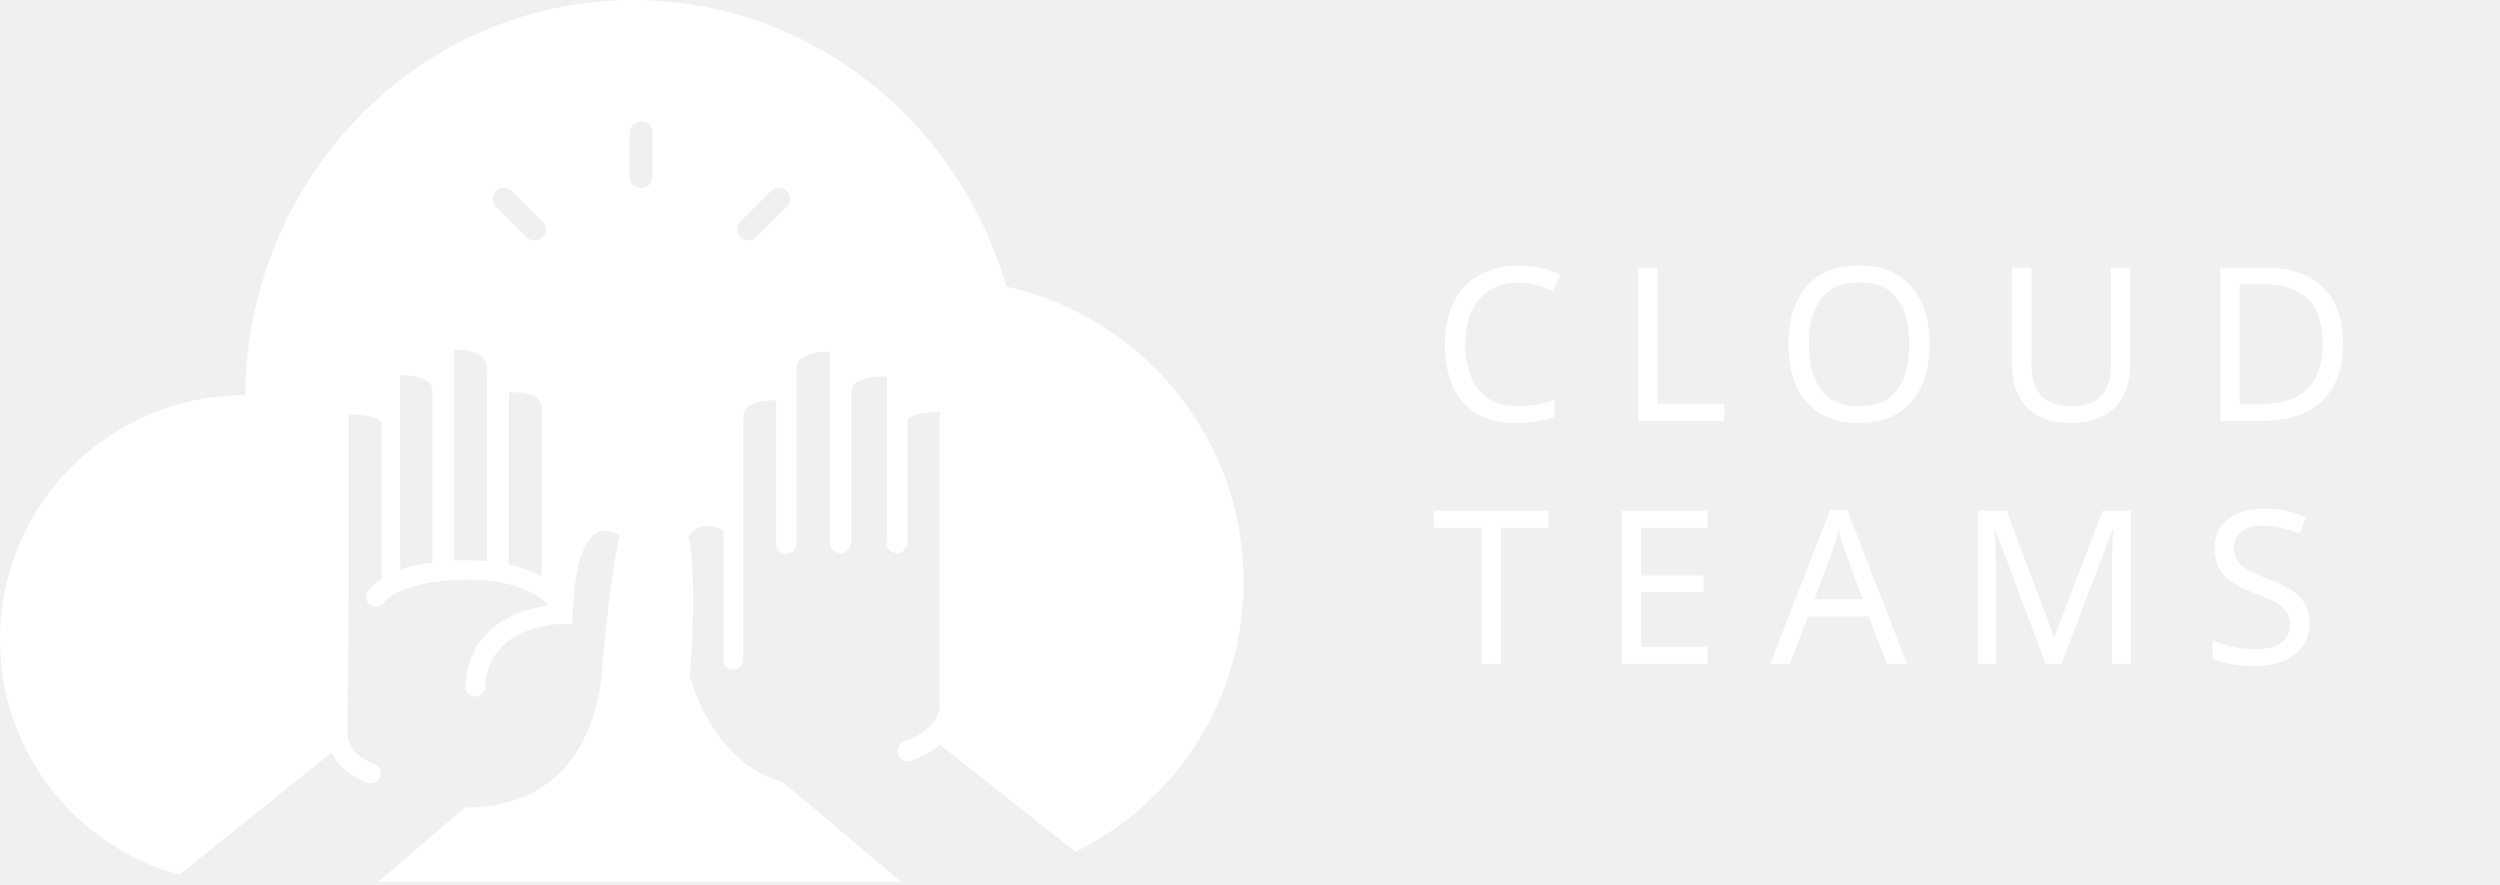
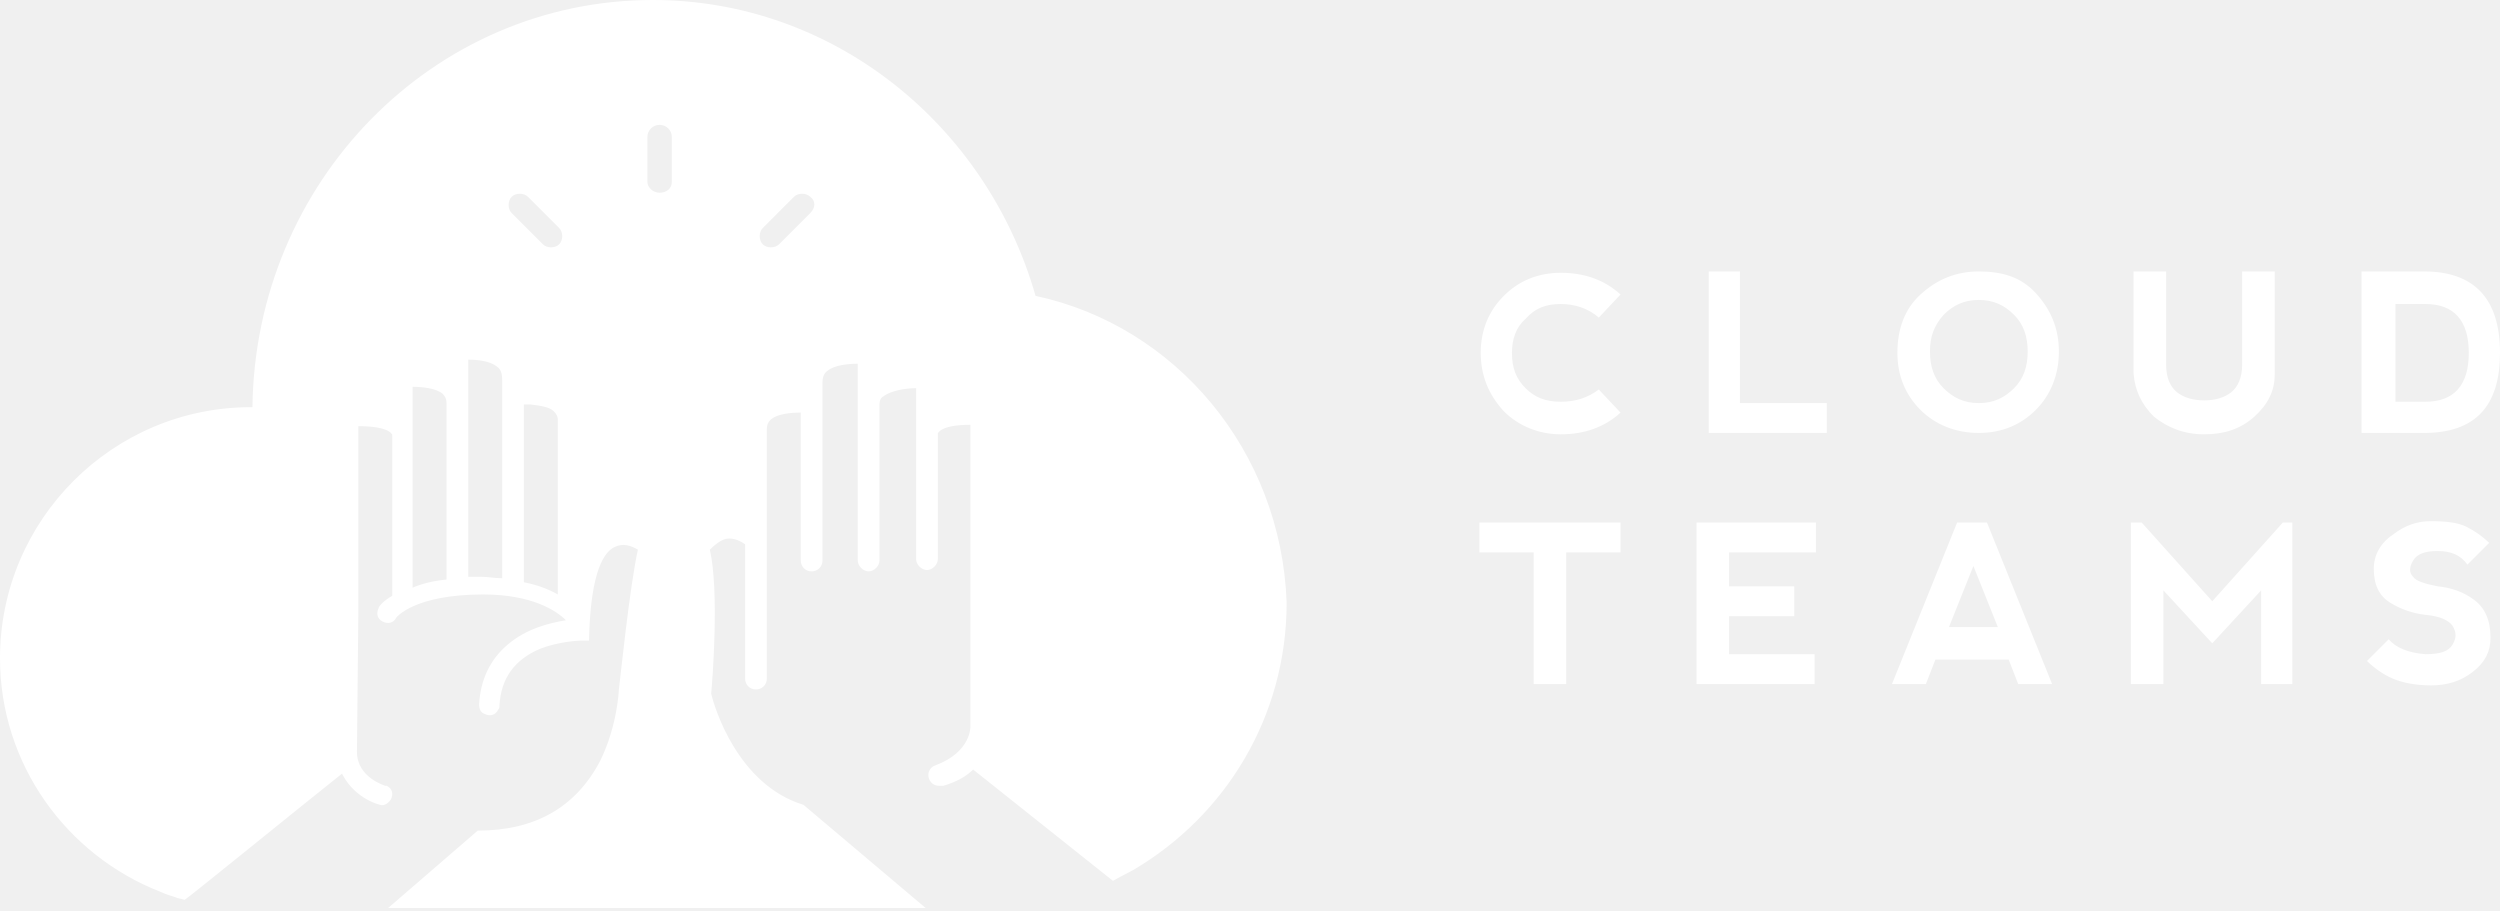
- <svg xmlns="http://www.w3.org/2000/svg" version="1.1" id="Layer_1" x="0px" y="0px" viewBox="0 0 349.8 123.7" style="enable-background:new 0 0 349.8 123.7;" xml:space="preserve">
-   <style type="text/css">
- 	.st0{fill:#5F3566;}
- 	.st1{fill:#5D2E66;}
- 	.st2{fill:#FFFFFF;}
- 	.st3{font-family:'nevis-Bold';}
- 	.st4{font-size:30px;}
- 	.st5{letter-spacing:7;}
- </style>
-   <g>
-     <text transform="matrix(1 0 0 1 200.332 58.8849)">
-       <tspan x="0" y="0" class="st2 st3 st4 st5">CLOUD</tspan>
-       <tspan x="0" y="34" class="st2 st3 st4 st5">TEAMS</tspan>
-     </text>
-     <path class="st2" d="M174,81.4c0-20.2-14.2-37.1-33.2-41.3C134.1,16.9,113.3,0,88.6,0c-29.8,0-54,24.7-54.3,55.3c0,0-0.1,0-0.1,0   C15.3,55.3,0,70.6,0,89.5c0,14.5,9,26.8,21.7,31.8l0,0c0,0,0.7,0.3,2.1,0.7c0.4,0.1,0.8,0.2,1.3,0.4c0.1-0.1,16.1-12.9,21.3-17.1   c1.2,2.5,3.7,3.8,5.2,4.3l0,0c0.6,0.1,1.2-0.2,1.5-0.7c0.4-0.7,0.1-1.5-0.5-1.9c-0.1,0-0.1-0.1-0.2-0.1l0,0c0,0-3.8-1.1-3.8-4.6   l0.2-18.5h0V58c1.7,0,3.7,0.2,4.4,0.9c0.2,0.1,0.2,0.3,0.2,0.4V81c-1.3,0.8-1.8,1.5-1.9,1.7l0,0c0,0,0,0.1-0.1,0.1   c-0.4,0.7-0.1,1.6,0.5,1.9c0.6,0.4,1.5,0.2,1.9-0.5l0,0c0,0,0,0,0,0c0,0,2.4-3.1,11.8-3.1c6.7,0,9.9,2.3,11.2,3.6   c-2.2,0.3-5.4,1.1-7.9,3.2c-2.3,2-3.6,4.7-3.8,8.1l0,0c0,0.5,0.2,1,0.7,1.3c0.7,0.4,1.5,0.1,1.9-0.6c0.1-0.2,0.2-0.4,0.2-0.6l0,0   c0.2-3.7,2.1-6.3,5.5-7.7c2.4-1,4.9-1.1,5.6-1.1l1.1,0c0.1-9.7,2.2-12.2,3.5-12.8c1-0.5,2.3-0.1,3.1,0.4c-1.2,5-2.4,17.5-2.5,19h0   c0,0-0.1,4.9-2.6,9.7c-3.2,6.2-8.8,9.4-16.6,9.4l0,0l0,0c0,0,0,0,0,0v0l-12.1,10.4h70.9h2.3l-16.6-14l0,0c0,0,0,0,0,0l0,0l0,0   C100,106.8,96.9,96,96.5,94.5c0.2-1.9,1.1-13.9-0.2-19.5c0.7-0.8,1.5-1.3,2.3-1.4c1-0.1,2,0.3,2.6,0.7v18h0c0,0,0,0,0,0   c0,0.8,0.6,1.4,1.4,1.4c0.8,0,1.4-0.6,1.4-1.4c0,0,0,0,0,0h0v-34c0-0.6,0.2-0.9,0.5-1.3c0.9-0.8,2.7-1,4-1c0,0,0,0,0.1,0v19.9h0   c0,0.1,0,0.1,0,0.2c0,0.8,0.6,1.4,1.4,1.4c0.8,0,1.4-0.6,1.4-1.4c0-0.1,0-0.1,0-0.2h0V53.4v-1.5c0-0.8,0.2-1.3,0.7-1.7   c0.9-0.8,2.7-1,4-1v26.8h0c0,0.8,0.7,1.4,1.5,1.4c0.8,0,1.5-0.7,1.5-1.5c0-0.1,0-0.2,0-0.3V54.9c0-0.5,0.2-0.9,0.5-1.2   c0.9-0.8,2.9-1.1,4.5-1v6.2v16.6c0,0.1-0.1,0.3-0.1,0.4c0,0.8,0.7,1.5,1.5,1.5c0.8,0,1.5-0.7,1.5-1.5c0-0.1,0-0.2,0-0.3V58.9   c0-0.2,0-0.3,0.2-0.4c0.7-0.6,2.6-0.9,4.3-0.9v20.1h0v20.6l0,0.1c0,0,0.3,3.5-4.9,5.3c-0.6,0.2-1,0.7-1,1.4c0,0.8,0.6,1.4,1.4,1.4   c0.2,0,0.3,0,0.5-0.1c1.8-0.6,3.1-1.4,4-2.2l19,15c0,0,1.7-0.9,2.7-1.5c0,0,0,0,0,0C165.6,110.5,174,96.9,174,81.4z M60.6,78.7   c-1.8,0.2-3.4,0.6-4.6,1V59.3v-6.8c1.3,0,3.2,0.2,4,1c0.4,0.3,0.5,0.7,0.5,1.3V78.7z M68.1,78.5c-0.8-0.1-1.7-0.1-2.7-0.1   c-0.7,0-1.3,0-1.9,0V48.9c1.2,0,2.9,0.2,3.9,1c0.5,0.4,0.7,1,0.7,1.8V78.5z M75.8,80.7c-1.2-0.7-2.7-1.3-4.6-1.7V54.9   c0.3,0,0.6,0,1,0c1.4,0.1,2.6,0.4,3.1,0.9c0.3,0.3,0.5,0.7,0.5,1.1V80.7z M75.9,33.2c-0.6,0.6-1.6,0.6-2.2,0l-4.3-4.3   c-0.6-0.6-0.6-1.6,0-2.2s1.6-0.6,2.2,0l4.3,4.3C76.6,31.6,76.6,32.6,75.9,33.2z M91.3,24.7c0,0.9-0.7,1.6-1.6,1.6s-1.6-0.7-1.6-1.6   v-6.1c0-0.9,0.7-1.6,1.6-1.6s1.6,0.7,1.6,1.6V24.7z M110.1,28.9l-4.3,4.3c-0.6,0.6-1.6,0.6-2.2,0c-0.6-0.6-0.6-1.6,0-2.2l4.3-4.3   c0.6-0.6,1.6-0.6,2.2,0C110.7,27.3,110.7,28.3,110.1,28.9z" />
-   </g>
+ <svg xmlns="http://www.w3.org/2000/svg" id="Layer_1" viewBox="0 0 184.2 67.1">
+   <style>.st0{fill:#FFF}</style>
+   <path class="st0" d="M115 22.4c1 0 2 .3 2.8 1l1.6-1.7c-1.2-1.1-2.7-1.6-4.4-1.6-1.7 0-3.1.6-4.2 1.7s-1.7 2.5-1.7 4.2c0 1.7.6 3.1 1.7 4.3 1.1 1.1 2.6 1.7 4.2 1.7 1.7 0 3.2-.5 4.4-1.6l-1.6-1.7c-.8.6-1.7.9-2.8.9-1.1 0-1.9-.3-2.6-1-.7-.7-1-1.5-1-2.6 0-1 .3-1.9 1-2.5.7-.8 1.5-1.1 2.6-1.1zM128.2 20h-2.3v11.9h8.7v-2.2h-6.4zM145.8 20c-1.7 0-3.1.6-4.3 1.7s-1.7 2.6-1.7 4.3c0 1.7.6 3.1 1.7 4.2s2.6 1.7 4.3 1.7 3.1-.6 4.2-1.7 1.7-2.6 1.7-4.3-.6-3.1-1.7-4.3-2.5-1.6-4.2-1.6zm2.6 8.6c-.7.7-1.5 1.1-2.6 1.1s-1.9-.4-2.6-1.1c-.7-.7-1-1.6-1-2.7s.3-1.9 1-2.7c.7-.7 1.5-1.1 2.6-1.1s1.9.4 2.6 1.1 1 1.6 1 2.7-.3 2-1 2.7zM158.7 30.7c1 .8 2.2 1.3 3.7 1.3s2.7-.4 3.7-1.3 1.5-1.9 1.5-3.1V20h-2.4v6.9c0 .9-.3 1.6-.8 2-.5.4-1.2.6-2 .6s-1.5-.2-2-.6c-.5-.4-.8-1.1-.8-2V20h-2.4v7.5c.1 1.3.6 2.3 1.5 3.2zM184.2 26c0-4-1.9-6-5.6-6H174v11.9h4.6c3.8 0 5.6-2 5.6-5.9zm-7.7-3.6h2.2c2.1 0 3.2 1.2 3.2 3.6 0 2.4-1.1 3.6-3.2 3.6h-2.2v-7.2zM109 40.7h4v9.7h2.4v-9.7h4v-2.2H109zM125 50.4h8.7v-2.2h-6.3v-2.8h4.8v-2.2h-4.8v-2.5h6.4v-2.2H125zM144.2 38.5l-4.8 11.9h2.5l.7-1.8h5.4l.7 1.8h2.5l-4.8-11.9h-2.2zm-.6 7.7l1.8-4.5 1.8 4.5h-3.6zM163 44.3l-5.2-5.8h-.8v11.9h2.4v-6.9l3.6 3.9 3.6-3.9v6.9h2.3V38.5h-.7zM182.3 44.2c-.8-.6-1.7-.9-2.7-1-1-.2-1.6-.4-1.8-.7-.3-.3-.3-.7 0-1.2s.9-.7 1.8-.7c1 0 1.7.3 2.2 1l1.6-1.6c-.5-.5-1.1-.9-1.7-1.2-.6-.3-1.5-.4-2.6-.4-1 0-1.9.3-2.8 1-.9.6-1.4 1.5-1.4 2.5 0 1.2.4 2 1.2 2.5.8.5 1.7.8 2.6.9 1.1.1 1.7.4 2 .8.3.5.3.9 0 1.4-.3.5-.9.7-2 .7-1.3-.1-2.2-.5-2.7-1.1l-1.6 1.6c.5.5 1.2 1 1.9 1.3.7.3 1.7.5 2.8.5 1.2 0 2.2-.3 3.1-1 .9-.7 1.3-1.5 1.3-2.5 0-1.3-.4-2.2-1.2-2.8zM76.3 21.8C72.7 9.2 61.4 0 48.1 0 31.9 0 18.8 13.4 18.6 30h-.1C8.3 30 0 38.3 0 48.5 0 56.3 4.9 63 11.8 65.7c0 0 .4.2 1.1.4.2.1.4.1.7.2.1 0 8.7-7 11.6-9.3.7 1.4 2 2.1 2.8 2.3.3.1.6-.1.8-.4.2-.4.1-.8-.3-1h-.1s-2.1-.6-2.1-2.5l.1-10v-14c.9 0 2 .1 2.4.5.1.1.1.1.1.2v11.8c-.7.4-1 .8-1 .9-.2.4-.1.8.3 1 .4.2.8.1 1-.3 0 0 1.3-1.7 6.4-1.7 3.6 0 5.4 1.2 6.1 1.9-1.2.2-2.9.6-4.3 1.8-1.3 1.1-2 2.6-2.1 4.4 0 .3.1.6.4.7.4.2.8.1 1-.3.1-.1.1-.2.1-.3.1-2 1.1-3.4 3-4.2 1.3-.5 2.7-.6 3-.6h.6c.1-5.3 1.2-6.6 1.9-6.9.6-.3 1.2-.1 1.7.2-.6 2.7-1.3 9.5-1.4 10.3 0 0-.1 2.7-1.4 5.3-1.8 3.4-4.8 5.1-9 5.1l-6.6 5.7h39.6l-9-7.6c-4.9-1.5-6.6-7.3-6.8-8.2.1-1 .6-7.6-.1-10.6.4-.4.8-.7 1.2-.8.6-.1 1.1.2 1.4.4V50c0 .4.3.8.8.8.4 0 .8-.3.8-.8V31.6c0-.3.1-.5.3-.7.5-.4 1.4-.5 2.2-.5v10.9c0 .4.3.8.8.8.4 0 .8-.3.8-.8V28.2c0-.4.1-.7.4-.9.5-.4 1.5-.5 2.2-.5v14.5c0 .4.4.8.8.8s.8-.4.8-.8V29.8c0-.3.1-.5.3-.6.5-.4 1.6-.6 2.4-.6v12.6c0 .4.4.8.8.8s.8-.4.8-.8V32c0-.1 0-.1.1-.2.4-.4 1.4-.5 2.3-.5V53.5s.1 1.9-2.6 2.9c-.3.1-.5.4-.5.7 0 .4.3.8.8.8h.3c1-.3 1.7-.7 2.2-1.2L82 64.9s.9-.5 1.5-.8c6.8-4 11.3-11.3 11.3-19.7-.4-11.2-8.2-20.4-18.5-22.6zM32.9 42.7c-1 .1-1.8.3-2.5.6V28.5c.7 0 1.7.1 2.2.5.2.2.3.4.3.7v13zm4-.1c-.5 0-.9-.1-1.4-.1h-1v-16c.7 0 1.6.1 2.1.5.3.2.4.5.4 1v14.6zm4.2 1.2c-.7-.4-1.5-.7-2.5-.9V29.8h.5c.8.1 1.4.2 1.7.5.2.2.3.4.3.6v12.9zm.1-25.8c-.3.3-.9.3-1.2 0l-2.3-2.3c-.3-.3-.3-.9 0-1.2.3-.3.9-.3 1.2 0l2.3 2.3c.3.3.3.9 0 1.2zm8.3-4.6c0 .5-.4.8-.9.8s-.9-.4-.9-.8v-3.3c0-.5.4-.9.9-.9s.9.4.9.9v3.3zm10.2 2.3L57.4 18c-.3.3-.9.3-1.2 0-.3-.3-.3-.9 0-1.2l2.3-2.3c.3-.3.9-.3 1.2 0 .4.3.4.8 0 1.2z" />
</svg>
